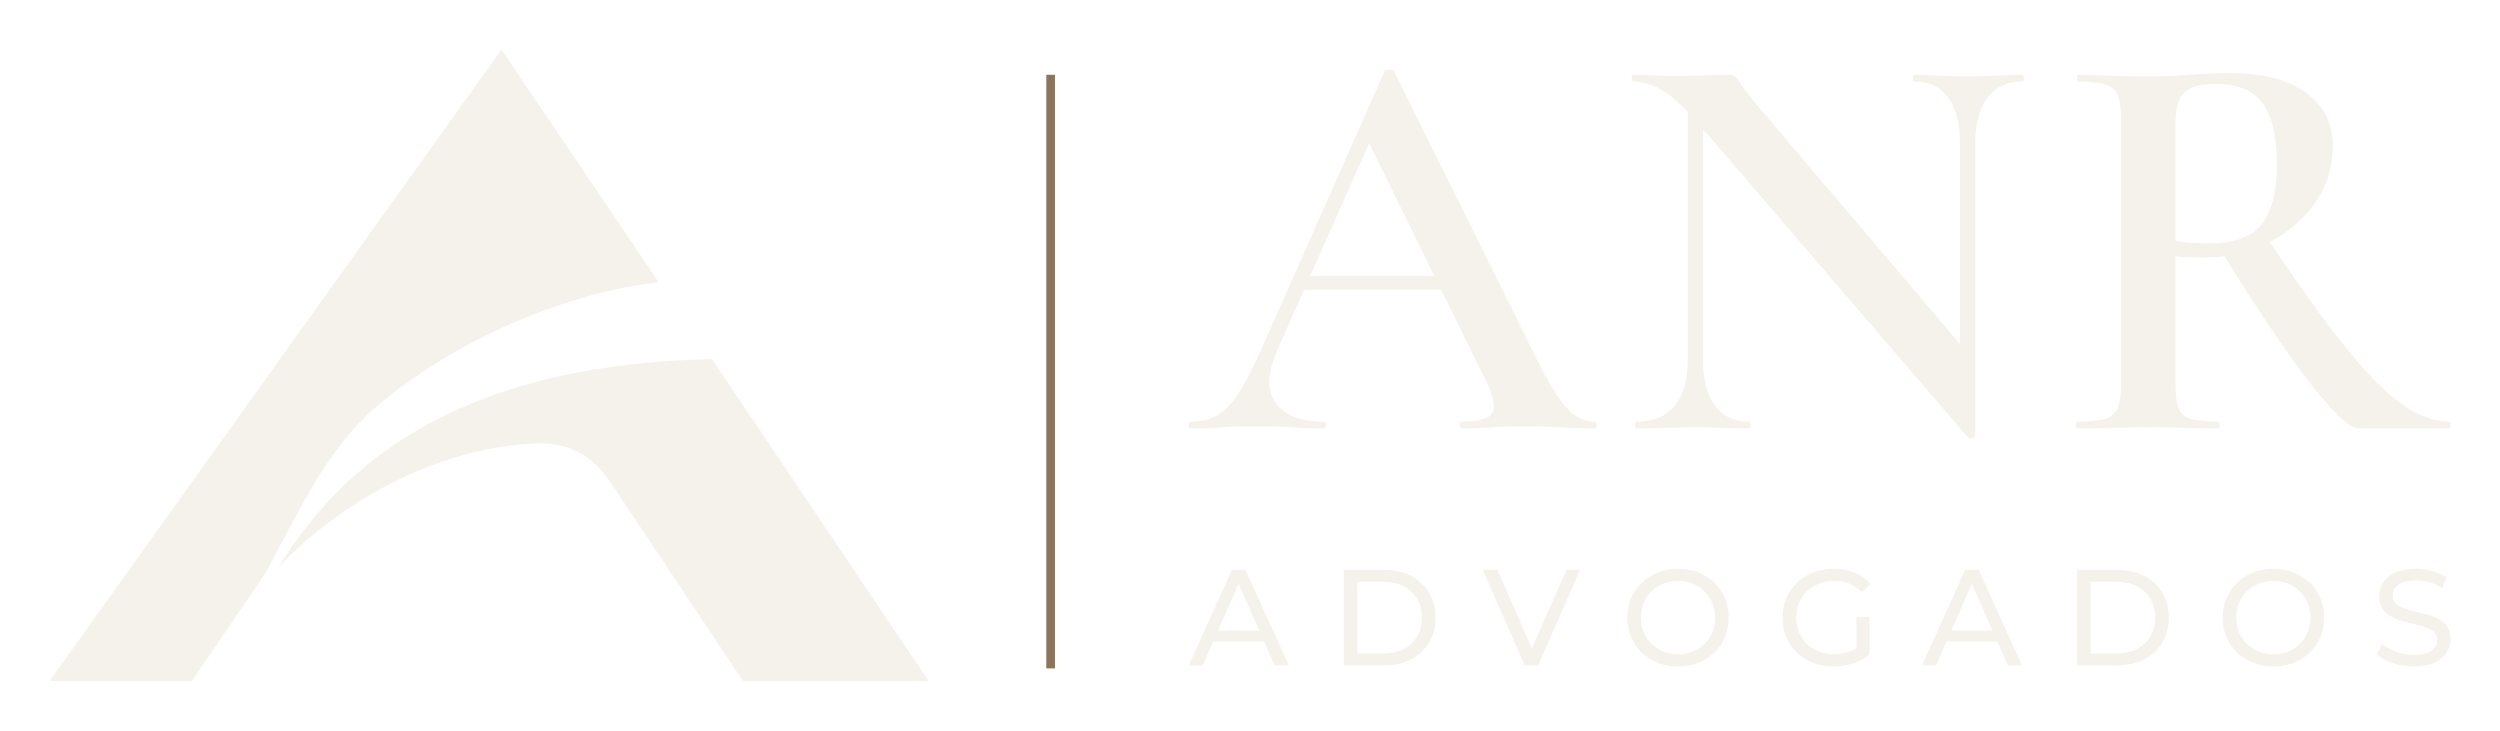
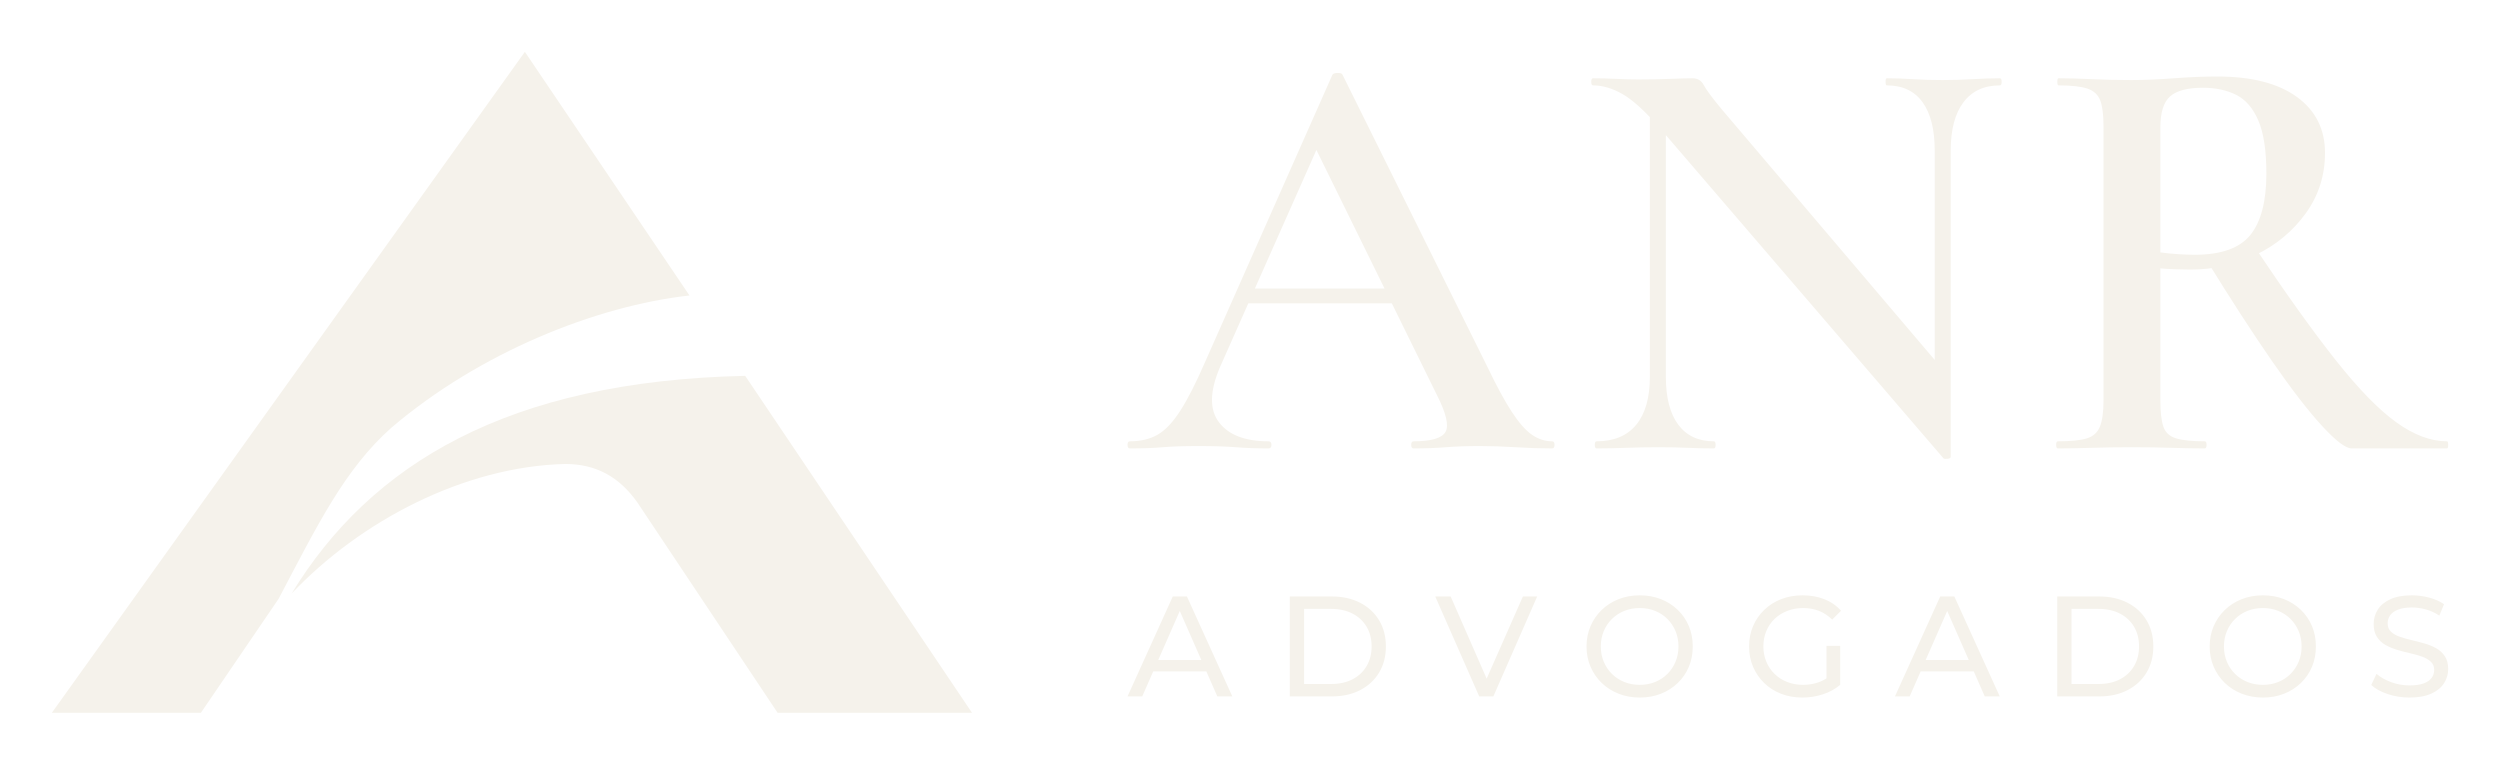
- <svg xmlns="http://www.w3.org/2000/svg" viewBox="0 0 2019 590" width="2019" height="590">
+ <svg xmlns="http://www.w3.org/2000/svg" viewBox="0 0 1929 590" width="1929" height="590">
  <g transform="translate(40.00 40.00) scale(1)" fill="#F5F2EB">
    <path d="M365 0 L492 188 C420 196 330 232 262 290 C226 322 205 365 175 422 L115 510 L0 510 Z" />
    <path d="M535 250 L710 510 L560 510 L452 348 C438 328 420 318 396 318 C318 320 238 362 185 418 C246 318 352 254 535 250 Z" />
  </g>
-   <rect x="845" y="60.4" width="7" height="479.4" fill="#8B7659" />
-   <g fill="#F5F2EB">
+   <g fill="#F5F2EB" transform="translate(-90 0)">
    <path d="M1044.538 234.045 1050.478 222.621H1178.427L1181.626 234.045ZM1287.64 340.516Q1289.468 340.516 1289.468 343.258Q1289.468 346.0 1287.64 346.0Q1273.932 346.0 1259.537 345.086Q1245.143 344.172 1231.891 344.172Q1216.812 344.172 1205.616 345.086Q1194.42 346.0 1180.712 346.0Q1178.884 346.0 1178.884 343.258Q1178.884 340.516 1180.712 340.516Q1201.275 340.516 1205.388 333.205Q1209.5 325.894 1198.533 304.417L1103.028 110.209L1121.764 79.592L1031.286 283.396Q1019.405 311.271 1030.6 325.894Q1041.796 340.516 1068.756 340.516Q1071.041 340.516 1071.041 343.258Q1071.041 346.0 1068.756 346.0Q1055.048 346.0 1043.624 345.086Q1032.2 344.172 1014.835 344.172Q997.471 344.172 987.189 345.086Q976.908 346.0 961.828 346.0Q960.0 346.0 960.0 343.258Q960.0 340.516 961.828 340.516Q974.166 340.516 983.076 335.49Q991.987 330.463 1000.669 316.983Q1009.352 303.503 1019.862 279.284L1118.108 57.658Q1119.022 56.287 1122.221 56.287Q1125.42 56.287 1125.876 57.658L1237.832 283.396Q1248.342 305.331 1256.567 317.897Q1264.792 330.463 1272.104 335.49Q1279.415 340.516 1287.64 340.516ZM1363.039 290.708V70.91L1375.377 71.824V290.708Q1375.377 314.927 1384.973 327.722Q1394.569 340.516 1412.39 340.516Q1413.761 340.516 1413.761 343.258Q1413.761 346.0 1412.39 346.0Q1402.794 346.0 1392.513 345.543Q1382.231 345.086 1369.893 345.086Q1356.641 345.086 1344.532 345.543Q1332.422 346.0 1321.912 346.0Q1320.541 346.0 1320.541 343.258Q1320.541 340.516 1321.912 340.516Q1342.019 340.516 1352.529 327.722Q1363.039 314.927 1363.039 290.708ZM1595.174 352.397Q1595.174 353.768 1592.89 353.997Q1590.605 354.225 1589.691 353.768L1369.893 97.871Q1353.443 79.135 1341.79 72.509Q1330.138 65.884 1319.171 65.884Q1317.8 65.884 1317.8 63.142Q1317.8 60.4 1319.171 60.4Q1327.853 60.4 1336.992 60.857Q1346.131 61.314 1353.9 61.314Q1367.608 61.314 1378.804 60.857Q1389.999 60.4 1395.94 60.4Q1401.88 60.4 1404.622 65.655Q1407.364 70.91 1418.331 84.162L1591.519 287.966ZM1595.174 116.149V352.397L1582.836 338.689V116.149Q1582.836 91.93 1573.469 78.907Q1564.101 65.884 1545.823 65.884Q1544.909 65.884 1544.909 63.142Q1544.909 60.4 1545.823 60.4Q1555.419 60.4 1565.929 61.085Q1576.439 61.771 1588.777 61.771Q1600.658 61.771 1612.082 61.085Q1623.506 60.4 1633.102 60.4Q1634.473 60.4 1634.473 63.142Q1634.473 65.884 1633.102 65.884Q1614.824 65.884 1604.999 78.907Q1595.174 91.93 1595.174 116.149ZM1904.536 346.0Q1897.682 346.0 1881.688 328.636Q1865.695 311.271 1843.075 278.598Q1820.456 245.926 1792.581 200.687L1829.138 189.72Q1866.152 245.012 1892.427 278.141Q1918.702 311.271 1939.037 325.894Q1959.372 340.516 1978.107 340.516Q1979.021 340.516 1979.021 343.258Q1979.021 346.0 1978.107 346.0Q1949.318 346.0 1931.268 346.0Q1913.219 346.0 1904.536 346.0ZM1800.806 59.029Q1840.562 59.029 1862.268 74.794Q1883.973 90.559 1883.973 117.977Q1883.973 144.024 1869.122 164.587Q1854.271 185.15 1830.737 196.574Q1807.204 207.998 1780.243 207.998Q1774.76 207.998 1768.362 207.77Q1761.965 207.541 1756.938 207.084V308.986Q1756.938 322.238 1759.223 329.092Q1761.508 335.947 1769.048 338.232Q1776.588 340.516 1791.21 340.516Q1792.581 340.516 1792.581 343.258Q1792.581 346.0 1791.21 346.0Q1779.786 346.0 1765.62 345.543Q1751.455 345.086 1734.547 345.086Q1718.554 345.086 1703.931 345.543Q1689.308 346.0 1677.884 346.0Q1676.513 346.0 1676.513 343.258Q1676.513 340.516 1677.884 340.516Q1692.964 340.516 1700.275 338.232Q1707.587 335.947 1710.328 329.092Q1713.07 322.238 1713.07 308.986V97.414Q1713.07 84.162 1710.557 77.536Q1708.044 70.91 1700.732 68.397Q1693.421 65.884 1678.341 65.884Q1677.427 65.884 1677.427 63.142Q1677.427 60.4 1678.341 60.4Q1689.765 60.4 1704.159 61.085Q1718.554 61.771 1734.547 61.771Q1749.17 61.771 1767.448 60.4Q1785.727 59.029 1800.806 59.029ZM1838.734 133.971Q1838.734 107.467 1832.565 93.073Q1826.396 78.678 1815.429 73.195Q1804.462 67.711 1789.839 67.711Q1772.018 67.711 1764.478 74.337Q1756.938 80.963 1756.938 98.328V194.746Q1763.336 195.66 1770.647 196.117Q1777.958 196.574 1783.442 196.574Q1814.058 196.574 1826.396 181.266Q1838.734 165.958 1838.734 133.971Z" />
    <path d="M960.0 537.352 994.921 460.24H1005.827L1040.857 537.352H1029.291L998.115 466.409H1002.522L971.346 537.352ZM974.872 518.074 977.846 509.261H1021.249L1024.444 518.074ZM1085.216 537.352V460.24H1117.713Q1130.051 460.24 1139.47 465.087Q1148.888 469.934 1154.121 478.637Q1159.353 487.339 1159.353 498.796Q1159.353 510.253 1154.121 518.955Q1148.888 527.658 1139.47 532.505Q1130.051 537.352 1117.713 537.352ZM1096.232 527.768H1117.052Q1126.636 527.768 1133.631 524.133Q1140.626 520.498 1144.482 513.943Q1148.337 507.388 1148.337 498.796Q1148.337 490.093 1144.482 483.594Q1140.626 477.094 1133.631 473.459Q1126.636 469.824 1117.052 469.824H1096.232ZM1231.362 537.352 1197.433 460.24H1209.33L1240.505 531.403H1233.675L1265.071 460.24H1276.087L1242.268 537.352ZM1355.256 538.233Q1346.443 538.233 1338.897 535.259Q1331.351 532.285 1325.843 526.942Q1320.335 521.599 1317.25 514.439Q1314.166 507.278 1314.166 498.796Q1314.166 490.314 1317.25 483.153Q1320.335 475.993 1325.843 470.65Q1331.351 465.307 1338.842 462.333Q1346.333 459.359 1355.256 459.359Q1364.068 459.359 1371.504 462.278Q1378.94 465.197 1384.503 470.54Q1390.066 475.883 1393.096 483.043Q1396.125 490.204 1396.125 498.796Q1396.125 507.388 1393.096 514.549Q1390.066 521.709 1384.503 527.052Q1378.94 532.395 1371.504 535.314Q1364.068 538.233 1355.256 538.233ZM1355.256 528.429Q1361.645 528.429 1367.098 526.226Q1372.551 524.023 1376.572 520.002Q1380.592 515.981 1382.851 510.583Q1385.109 505.185 1385.109 498.796Q1385.109 492.407 1382.851 487.009Q1380.592 481.611 1376.572 477.59Q1372.551 473.569 1367.098 471.366Q1361.645 469.163 1355.256 469.163Q1348.756 469.163 1343.303 471.366Q1337.85 473.569 1333.774 477.59Q1329.698 481.611 1327.44 487.009Q1325.182 492.407 1325.182 498.796Q1325.182 505.185 1327.44 510.583Q1329.698 515.981 1333.774 520.002Q1337.85 524.023 1343.303 526.226Q1348.756 528.429 1355.256 528.429ZM1480.692 538.233Q1471.769 538.233 1464.278 535.314Q1456.787 532.395 1451.279 527.052Q1445.771 521.709 1442.686 514.549Q1439.602 507.388 1439.602 498.796Q1439.602 490.204 1442.686 483.043Q1445.771 475.883 1451.334 470.54Q1456.897 465.197 1464.388 462.278Q1471.879 459.359 1480.912 459.359Q1490.055 459.359 1497.656 462.333Q1505.257 465.307 1510.545 471.256L1503.715 478.086Q1498.978 473.459 1493.415 471.311Q1487.852 469.163 1481.353 469.163Q1474.743 469.163 1469.07 471.366Q1463.397 473.569 1459.266 477.535Q1455.135 481.501 1452.876 486.954Q1450.618 492.407 1450.618 498.796Q1450.618 505.075 1452.876 510.528Q1455.135 515.981 1459.266 520.002Q1463.397 524.023 1469.015 526.226Q1474.633 528.429 1481.242 528.429Q1487.411 528.429 1493.085 526.501Q1498.758 524.573 1503.605 520.057L1509.884 528.429Q1504.156 533.276 1496.5 535.755Q1488.843 538.233 1480.692 538.233ZM1509.884 528.429 1499.309 526.997V498.355H1509.884ZM1552.149 537.352 1587.07 460.24H1597.976L1633.007 537.352H1621.44L1590.265 466.409H1594.671L1563.496 537.352ZM1567.021 518.074 1569.995 509.261H1613.398L1616.593 518.074ZM1677.365 537.352V460.24H1709.862Q1722.2 460.24 1731.619 465.087Q1741.037 469.934 1746.27 478.637Q1751.503 487.339 1751.503 498.796Q1751.503 510.253 1746.27 518.955Q1741.037 527.658 1731.619 532.505Q1722.2 537.352 1709.862 537.352ZM1688.381 527.768H1709.201Q1718.785 527.768 1725.78 524.133Q1732.775 520.498 1736.631 513.943Q1740.487 507.388 1740.487 498.796Q1740.487 490.093 1736.631 483.594Q1732.775 477.094 1725.78 473.459Q1718.785 469.824 1709.201 469.824H1688.381ZM1836.069 538.233Q1827.257 538.233 1819.711 535.259Q1812.165 532.285 1806.657 526.942Q1801.149 521.599 1798.064 514.439Q1794.98 507.278 1794.98 498.796Q1794.98 490.314 1798.064 483.153Q1801.149 475.993 1806.657 470.65Q1812.165 465.307 1819.655 462.333Q1827.146 459.359 1836.069 459.359Q1844.882 459.359 1852.318 462.278Q1859.754 465.197 1865.317 470.54Q1870.88 475.883 1873.909 483.043Q1876.939 490.204 1876.939 498.796Q1876.939 507.388 1873.909 514.549Q1870.88 521.709 1865.317 527.052Q1859.754 532.395 1852.318 535.314Q1844.882 538.233 1836.069 538.233ZM1836.069 528.429Q1842.459 528.429 1847.912 526.226Q1853.364 524.023 1857.385 520.002Q1861.406 515.981 1863.664 510.583Q1865.923 505.185 1865.923 498.796Q1865.923 492.407 1863.664 487.009Q1861.406 481.611 1857.385 477.59Q1853.364 473.569 1847.912 471.366Q1842.459 469.163 1836.069 469.163Q1829.57 469.163 1824.117 471.366Q1818.664 473.569 1814.588 477.59Q1810.512 481.611 1808.254 487.009Q1805.996 492.407 1805.996 498.796Q1805.996 505.185 1808.254 510.583Q1810.512 515.981 1814.588 520.002Q1818.664 524.023 1824.117 526.226Q1829.57 528.429 1836.069 528.429ZM1949.167 538.233Q1940.355 538.233 1932.313 535.534Q1924.271 532.835 1919.645 528.539L1923.72 519.947Q1928.127 523.802 1934.957 526.336Q1941.787 528.87 1949.167 528.87Q1955.887 528.87 1960.073 527.327Q1964.259 525.785 1966.242 523.086Q1968.225 520.387 1968.225 516.972Q1968.225 513.007 1965.636 510.583Q1963.048 508.16 1958.917 506.672Q1954.786 505.185 1949.828 504.084Q1944.871 502.982 1939.859 501.495Q1934.847 500.008 1930.716 497.694Q1926.585 495.381 1924.051 491.47Q1921.517 487.56 1921.517 481.391Q1921.517 475.442 1924.657 470.43Q1927.796 465.418 1934.351 462.388Q1940.905 459.359 1951.04 459.359Q1957.76 459.359 1964.37 461.121Q1970.979 462.884 1975.826 466.189L1972.191 475.001Q1967.234 471.697 1961.726 470.209Q1956.218 468.722 1951.04 468.722Q1944.541 468.722 1940.355 470.375Q1936.169 472.027 1934.241 474.781Q1932.313 477.535 1932.313 480.95Q1932.313 485.026 1934.902 487.45Q1937.49 489.873 1941.621 491.305Q1945.752 492.737 1950.71 493.894Q1955.667 495.051 1960.679 496.483Q1965.691 497.915 1969.822 500.228Q1973.953 502.541 1976.487 506.397Q1979.021 510.253 1979.021 516.311Q1979.021 522.15 1975.826 527.162Q1972.632 532.174 1965.967 535.204Q1959.302 538.233 1949.167 538.233Z" />
  </g>
</svg>
